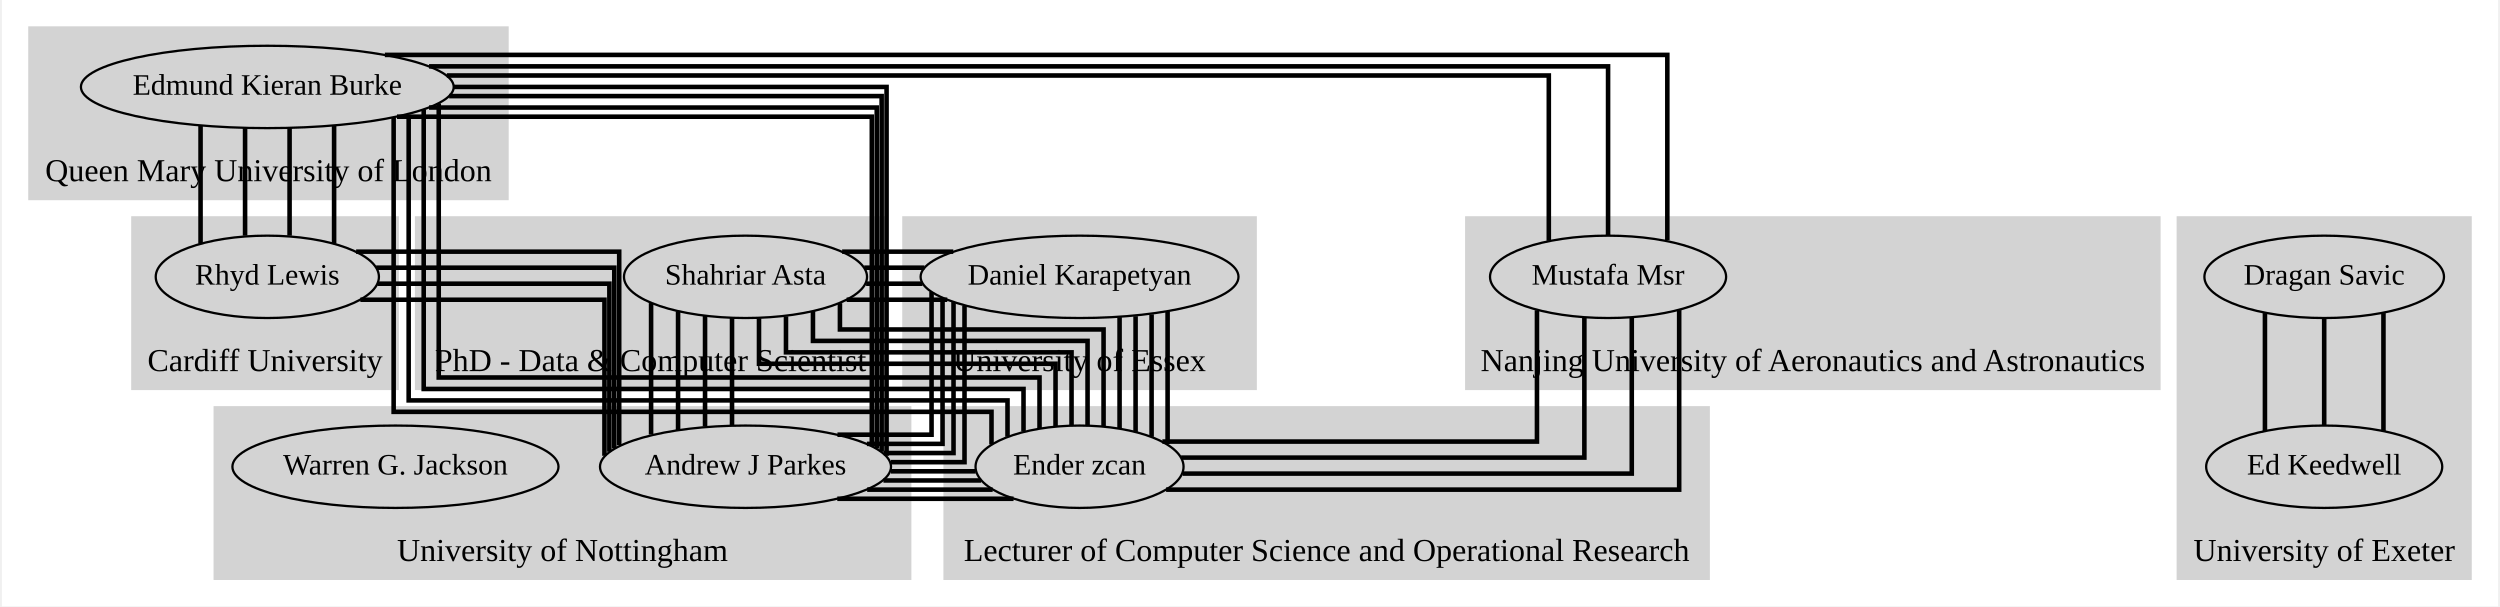
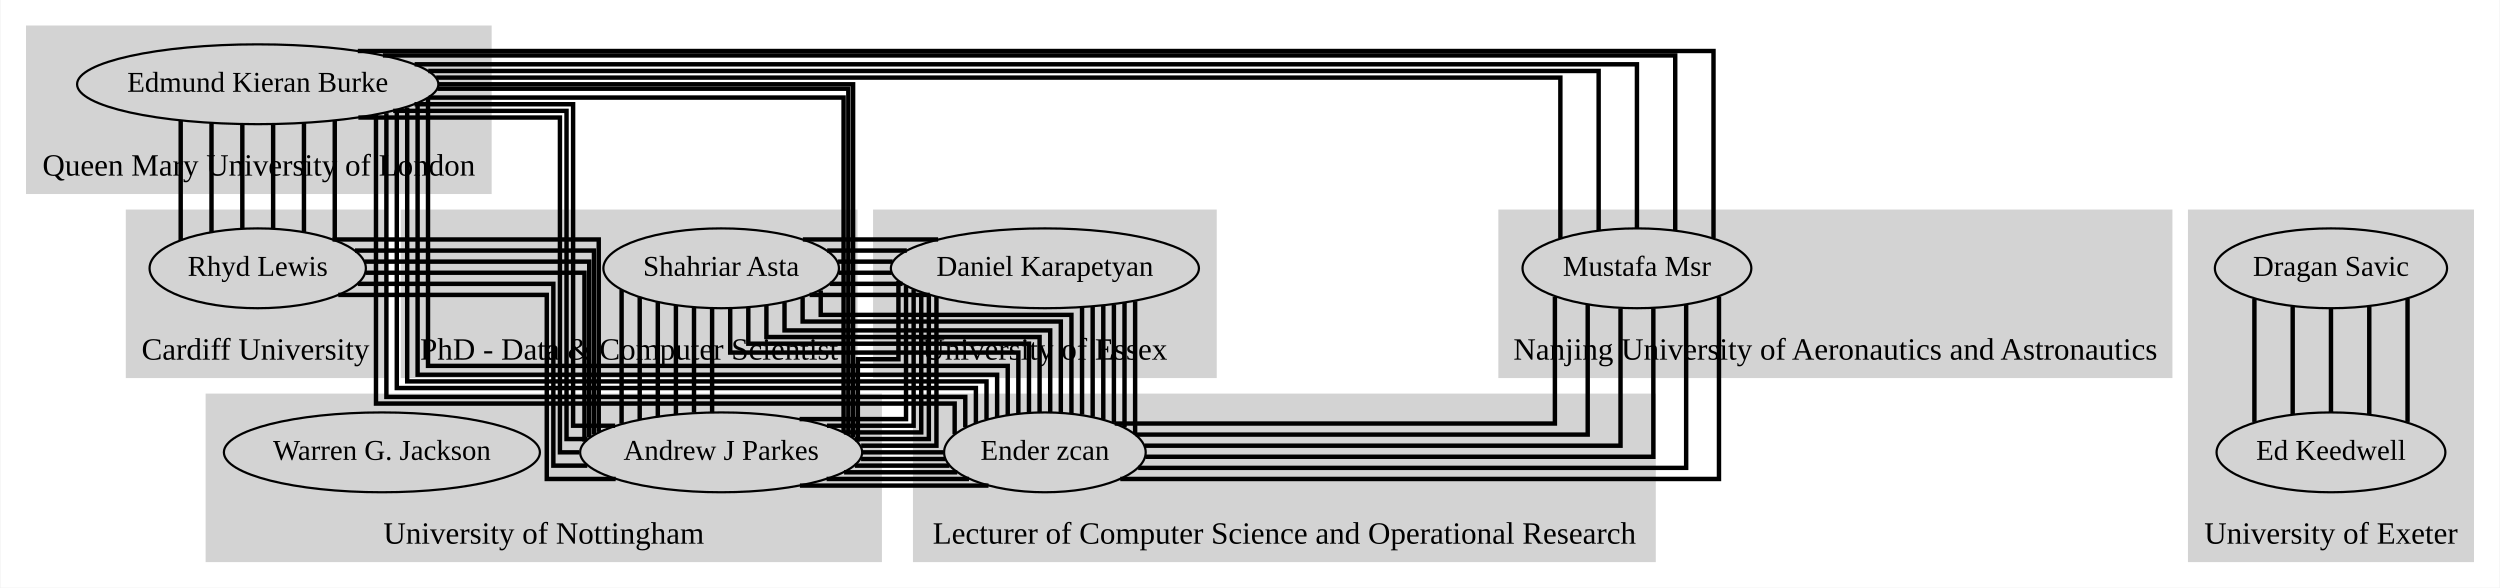
- <svg xmlns="http://www.w3.org/2000/svg" width="936pt" height="227pt" viewBox="0.00 0.00 936.00 227.35">
-   <g id="graph0" class="graph" transform="scale(0.857929 0.857929) rotate(0) translate(4 261)">
-     <polygon fill="white" stroke="none" points="-4,4 -4,-261 1087,-261 1087,4 -4,4" />
+ <svg xmlns="http://www.w3.org/2000/svg" width="936pt" height="220pt" viewBox="0.00 0.00 936.00 220.09">
+   <g id="graph0" class="graph" transform="scale(0.830524 0.830524) rotate(0) translate(4 261)">
+     <polygon fill="white" stroke="none" points="-4,4 -4,-261 1123,-261 1123,4 -4,4" />
    <g id="clust1" class="cluster">
      <polygon fill="lightgrey" stroke="lightgrey" points="408,-8 408,-83 742,-83 742,-8 408,-8" />
      <text text-anchor="middle" x="575" y="-15.8" font-family="Times New Roman,serif" font-size="14.00">Lecturer of Computer Science and Operational Research</text>
    </g>
+     <g id="clust4" class="cluster">
+       <polygon fill="lightgrey" stroke="lightgrey" points="8,-174 8,-249 217,-249 217,-174 8,-174" />
+       <text text-anchor="middle" x="112.5" y="-181.8" font-family="Times New Roman,serif" font-size="14.00">Queen Mary University of London</text>
+     </g>
+     <g id="clust3" class="cluster">
+       <polygon fill="lightgrey" stroke="lightgrey" points="983,-8 983,-166 1111,-166 1111,-8 983,-8" />
+       <text text-anchor="middle" x="1047" y="-15.8" font-family="Times New Roman,serif" font-size="14.00">University of Exeter</text>
+     </g>
+     <g id="clust2" class="cluster">
+       <polygon fill="lightgrey" stroke="lightgrey" points="89,-8 89,-83 393,-83 393,-8 89,-8" />
+       <text text-anchor="middle" x="241" y="-15.8" font-family="Times New Roman,serif" font-size="14.00">University of Nottingham</text>
+     </g>
    <g id="clust5" class="cluster">
      <polygon fill="lightgrey" stroke="lightgrey" points="177,-91 177,-166 382,-166 382,-91 177,-91" />
      <text text-anchor="middle" x="279.5" y="-98.8" font-family="Times New Roman,serif" font-size="14.00">PhD - Data &amp; Computer Scientist</text>
    </g>
    <g id="clust6" class="cluster">
      <polygon fill="lightgrey" stroke="lightgrey" points="390,-91 390,-166 544,-166 544,-91 390,-91" />
      <text text-anchor="middle" x="467" y="-98.8" font-family="Times New Roman,serif" font-size="14.00">University of Essex</text>
    </g>
-     <g id="clust4" class="cluster">
-       <polygon fill="lightgrey" stroke="lightgrey" points="8,-174 8,-249 217,-249 217,-174 8,-174" />
-       <text text-anchor="middle" x="112.5" y="-181.8" font-family="Times New Roman,serif" font-size="14.00">Queen Mary University of London</text>
-     </g>
-     <g id="clust2" class="cluster">
-       <polygon fill="lightgrey" stroke="lightgrey" points="89,-8 89,-83 393,-83 393,-8 89,-8" />
-       <text text-anchor="middle" x="241" y="-15.8" font-family="Times New Roman,serif" font-size="14.00">University of Nottingham</text>
-     </g>
-     <g id="clust3" class="cluster">
-       <polygon fill="lightgrey" stroke="lightgrey" points="947,-8 947,-166 1075,-166 1075,-8 947,-8" />
-       <text text-anchor="middle" x="1011" y="-15.8" font-family="Times New Roman,serif" font-size="14.00">University of Exeter</text>
-     </g>
    <g id="clust7" class="cluster">
-       <polygon fill="lightgrey" stroke="lightgrey" points="636,-91 636,-166 939,-166 939,-91 636,-91" />
-       <text text-anchor="middle" x="787.5" y="-98.8" font-family="Times New Roman,serif" font-size="14.00">Nanjing University of Aeronautics and Astronautics</text>
+       <polygon fill="lightgrey" stroke="lightgrey" points="672,-91 672,-166 975,-166 975,-91 672,-91" />
+       <text text-anchor="middle" x="823.5" y="-98.8" font-family="Times New Roman,serif" font-size="14.00">Nanjing University of Aeronautics and Astronautics</text>
    </g>
    <g id="clust8" class="cluster">
      <polygon fill="lightgrey" stroke="lightgrey" points="53,-91 53,-166 169,-166 169,-91 53,-91" />
      <text text-anchor="middle" x="111" y="-98.8" font-family="Times New Roman,serif" font-size="14.00">Cardiff University</text>
    </g>
    <g id="node1" class="node">
      <ellipse fill="lightgrey" stroke="black" cx="467" cy="-57" rx="45.461" ry="18" />
      <text text-anchor="middle" x="467" y="-53.6" font-family="Times New Roman,serif" font-size="13.00">Ender zcan</text>
    </g>
    <g id="node2" class="node">
      <ellipse fill="lightgrey" stroke="black" cx="321" cy="-57" rx="63.599" ry="18" />
      <text text-anchor="middle" x="321" y="-53.6" font-family="Times New Roman,serif" font-size="13.00">Andrew J Parkes</text>
    </g>
    <g id="edge2" class="edge">
-       <path fill="none" stroke="black" stroke-width="2" d="M438.155,-43C416.133,-43 385.523,-43 361.114,-43" />
+       <path fill="none" stroke="black" stroke-width="2" d="M441.569,-42C418.039,-42 382.832,-42 356.529,-42" />
    </g>
    <g id="edge6" class="edge">
-       <path fill="none" stroke="black" stroke-width="2" d="M421.605,-55C409.886,-55 397.054,-55 384.593,-55" />
+       <path fill="none" stroke="black" stroke-width="2" d="M421.205,-57C409.665,-57 397.066,-57 384.817,-57" />
    </g>
    <g id="edge10" class="edge">
+       <path fill="none" stroke="black" stroke-width="2" d="M422.004,-54C410.023,-54 396.855,-54 384.098,-54" />
+     </g>
+     <g id="edge14" class="edge">
      <path fill="none" stroke="black" stroke-width="2" d="M423.985,-51C410.611,-51 395.611,-51 381.286,-51" />
    </g>
-     <g id="edge14" class="edge">
-       <path fill="none" stroke="black" stroke-width="2" d="M429.021,-47C412.292,-47 392.347,-47 374.176,-47" />
+     <g id="edge18" class="edge">
+       <path fill="none" stroke="black" stroke-width="2" d="M427.49,-48C411.783,-48 393.434,-48 376.435,-48" />
+     </g>
+     <g id="edge22" class="edge">
+       <path fill="none" stroke="black" stroke-width="2" d="M432.769,-45C413.637,-45 389.5,-45 368.556,-45" />
    </g>
    <g id="node6" class="node">
      <ellipse fill="lightgrey" stroke="black" cx="112" cy="-223" rx="81.472" ry="18" />
      <text text-anchor="middle" x="112" y="-219.6" font-family="Times New Roman,serif" font-size="13.00">Edmund Kieran Burke</text>
    </g>
    <g id="edge1" class="edge">
-       <path fill="none" stroke="black" stroke-width="2" d="M449.507,-73.766C449.507,-84.336 449.507,-96 449.507,-96 449.507,-96 186.917,-96 186.917,-96 186.917,-96 186.917,-188.942 186.917,-215.808" />
+       <path fill="none" stroke="black" stroke-width="2" d="M450.244,-73.766C450.244,-84.336 450.244,-96 450.244,-96 450.244,-96 188.794,-96 188.794,-96 188.794,-96 188.794,-191.506 188.794,-216.875" />
    </g>
    <g id="edge5" class="edge">
-       <path fill="none" stroke="black" stroke-width="2" d="M435.513,-70.142C435.513,-77.815 435.513,-86 435.513,-86 435.513,-86 173.778,-86 173.778,-86 173.778,-86 173.778,-177.313 173.778,-210.842" />
+       <path fill="none" stroke="black" stroke-width="2" d="M431.094,-68.33C431.094,-74.944 431.094,-82 431.094,-82 431.094,-82 170.024,-82 170.024,-82 170.024,-82 170.024,-175.082 170.024,-209.988" />
    </g>
    <g id="edge9" class="edge">
-       <path fill="none" stroke="black" stroke-width="2" d="M442.51,-72.408C442.51,-81.404 442.51,-91 442.51,-91 442.51,-91 180.347,-91 180.347,-91 180.347,-91 180.347,-182.38 180.347,-213.079" />
+       <path fill="none" stroke="black" stroke-width="2" d="M440.669,-71.876C440.669,-80.232 440.669,-89 440.669,-89 440.669,-89 179.409,-89 179.409,-89 179.409,-89 179.409,-180.896 179.409,-212.485" />
    </g>
    <g id="edge13" class="edge">
-       <path fill="none" stroke="black" stroke-width="2" d="M428.516,-66.762C428.516,-73.406 428.516,-81 428.516,-81 428.516,-81 167.208,-81 167.208,-81 167.208,-81 167.208,-174.292 167.208,-209.641" />
+       <path fill="none" stroke="black" stroke-width="2" d="M445.457,-72.862C445.457,-82.122 445.457,-92 445.457,-92 445.457,-92 184.101,-92 184.101,-92 184.101,-92 184.101,-185.261 184.101,-214.405" />
+     </g>
+     <g id="edge17" class="edge">
+       <path fill="none" stroke="black" stroke-width="2" d="M426.307,-65.192C426.307,-71.447 426.307,-79 426.307,-79 426.307,-79 165.332,-79 165.332,-79 165.332,-79 165.332,-173.151 165.332,-209.193" />
+     </g>
+     <g id="edge21" class="edge">
+       <path fill="none" stroke="black" stroke-width="2" d="M435.882,-70.142C435.882,-77.815 435.882,-86 435.882,-86 435.882,-86 174.716,-86 174.716,-86 174.716,-86 174.716,-178.189 174.716,-211.319" />
    </g>
    <g id="node7" class="node">
      <ellipse fill="lightgrey" stroke="black" cx="321" cy="-140" rx="53.122" ry="18" />
      <text text-anchor="middle" x="321" y="-136.6" font-family="Times New Roman,serif" font-size="13.00">Shahriar Asta</text>
    </g>
    <g id="edge3" class="edge">
-       <path fill="none" stroke="black" stroke-width="2" d="M456.504,-74.527C456.504,-87.162 456.504,-102 456.504,-102 456.504,-102 326.896,-102 326.896,-102 326.896,-102 326.896,-112.103 326.896,-121.89" />
+       <path fill="none" stroke="black" stroke-width="2" d="M474.181,-75.022C474.181,-92.373 474.181,-116 474.181,-116 474.181,-116 357.734,-116 357.734,-116 357.734,-116 357.734,-121.273 357.734,-126.876" />
    </g>
    <g id="edge7" class="edge">
-       <path fill="none" stroke="black" stroke-width="2" d="M470.499,-75.009C470.499,-91.049 470.499,-112 470.499,-112 470.499,-112 350.478,-112 350.478,-112 350.478,-112 350.478,-118.359 350.478,-125.016" />
+       <path fill="none" stroke="black" stroke-width="2" d="M469.394,-75.009C469.394,-91.049 469.394,-112 469.394,-112 469.394,-112 349.571,-112 349.571,-112 349.571,-112 349.571,-118.152 349.571,-124.689" />
    </g>
    <g id="edge11" class="edge">
-       <path fill="none" stroke="black" stroke-width="2" d="M463.501,-75.051C463.501,-89.373 463.501,-107 463.501,-107 463.501,-107 338.687,-107 338.687,-107 338.687,-107 338.687,-114.742 338.687,-122.727" />
+       <path fill="none" stroke="black" stroke-width="2" d="M464.606,-75.187C464.606,-90.182 464.606,-109 464.606,-109 464.606,-109 341.408,-109 341.408,-109 341.408,-109 341.408,-115.812 341.408,-123.049" />
    </g>
    <g id="edge15" class="edge">
-       <path fill="none" stroke="black" stroke-width="2" d="M477.496,-74.677C477.496,-92.376 477.496,-117 477.496,-117 477.496,-117 362.27,-117 362.27,-117 362.27,-117 362.27,-122.75 362.27,-128.5" />
+       <path fill="none" stroke="black" stroke-width="2" d="M459.819,-74.968C459.819,-88.952 459.819,-106 459.819,-106 459.819,-106 333.245,-106 333.245,-106 333.245,-106 333.245,-113.977 333.245,-122.203" />
+     </g>
+     <g id="edge19" class="edge">
+       <path fill="none" stroke="black" stroke-width="2" d="M455.031,-74.527C455.031,-87.162 455.031,-102 455.031,-102 455.031,-102 325.082,-102 325.082,-102 325.082,-102 325.082,-112.103 325.082,-121.89" />
+     </g>
+     <g id="edge23" class="edge">
+       <path fill="none" stroke="black" stroke-width="2" d="M478.969,-74.601C478.969,-92.931 478.969,-119 478.969,-119 478.969,-119 365.898,-119 365.898,-119 365.898,-119 365.898,-124.583 365.898,-129.992" />
    </g>
    <g id="node9" class="node">
-       <ellipse fill="lightgrey" stroke="black" cx="698" cy="-140" rx="51.596" ry="18" />
-       <text text-anchor="middle" x="698" y="-136.6" font-family="Times New Roman,serif" font-size="13.00">Mustafa Msr</text>
+       <ellipse fill="lightgrey" stroke="black" cx="734" cy="-140" rx="51.596" ry="18" />
+       <text text-anchor="middle" x="734" y="-136.6" font-family="Times New Roman,serif" font-size="13.00">Mustafa Msr</text>
    </g>
    <g id="edge4" class="edge">
-       <path fill="none" stroke="black" stroke-width="2" d="M512.115,-54C581.973,-54 708.359,-54 708.359,-54 708.359,-54 708.359,-96.991 708.359,-122.181" />
+       <path fill="none" stroke="black" stroke-width="2" d="M500.988,-45C580.315,-45 770.998,-45 770.998,-45 770.998,-45 770.998,-101.257 770.998,-127.188" />
    </g>
    <g id="edge8" class="edge">
-       <path fill="none" stroke="black" stroke-width="2" d="M504.829,-47C577.406,-47 729.078,-47 729.078,-47 729.078,-47 729.078,-99.312 729.078,-125.469" />
+       <path fill="none" stroke="black" stroke-width="2" d="M509.052,-50C589.261,-50 756.199,-50 756.199,-50 756.199,-50 756.199,-97.51 756.199,-123.493" />
    </g>
    <g id="edge12" class="edge">
-       <path fill="none" stroke="black" stroke-width="2" d="M511.384,-61C575.815,-61 687.641,-61 687.641,-61 687.641,-61 687.641,-98.765 687.641,-122.074" />
+       <path fill="none" stroke="black" stroke-width="2" d="M498.499,-70C561.49,-70 697.002,-70 697.002,-70 697.002,-70 697.002,-106.953 697.002,-127.161" />
    </g>
    <g id="edge16" class="edge">
-       <path fill="none" stroke="black" stroke-width="2" d="M503.204,-68C560.816,-68 666.922,-68 666.922,-68 666.922,-68 666.922,-104.391 666.922,-125.43" />
-     </g>
-     <g id="edge17" class="edge">
-       <path fill="none" stroke="black" stroke-width="2" d="M376.208,-66.113C376.208,-99.051 376.208,-210 376.208,-210 376.208,-210 246.313,-210 168.679,-210" />
-     </g>
-     <g id="edge21" class="edge">
-       <path fill="none" stroke="black" stroke-width="2" d="M378.356,-65.001C378.356,-96.995 378.356,-214 378.356,-214 378.356,-214 261.589,-214 182.679,-214" />
+       <path fill="none" stroke="black" stroke-width="2" d="M512.312,-55C590.249,-55 741.4,-55 741.4,-55 741.4,-55 741.4,-97.023 741.4,-121.974" />
+     </g>
+     <g id="edge20" class="edge">
+       <path fill="none" stroke="black" stroke-width="2" d="M511.923,-60C586.224,-60 726.6,-60 726.6,-60 726.6,-60 726.6,-98.243 726.6,-121.847" />
+     </g>
+     <g id="edge24" class="edge">
+       <path fill="none" stroke="black" stroke-width="2" d="M507.974,-65C577.663,-65 711.801,-65 711.801,-65 711.801,-65 711.801,-101.668 711.801,-123.726" />
    </g>
    <g id="edge25" class="edge">
-       <path fill="none" stroke="black" stroke-width="2" d="M380.504,-63.551C380.504,-93.859 380.504,-219 380.504,-219 380.504,-219 270.645,-219 191.47,-219" />
+       <path fill="none" stroke="black" stroke-width="2" d="M273.185,-69C262.483,-69 254.23,-69 254.23,-69 254.23,-69 254.23,-214 254.23,-214 254.23,-214 218.395,-214 182.699,-214" />
    </g>
    <g id="edge29" class="edge">
-       <path fill="none" stroke="black" stroke-width="2" d="M382.652,-61.789C382.652,-89.007 382.652,-223 382.652,-223 382.652,-223 273.263,-223 193.571,-223" />
-     </g>
-     <g id="edge18" class="edge">
-       <path fill="none" stroke="black" stroke-width="2" d="M291.522,-73.003C291.522,-87.983 291.522,-110.2 291.522,-124.885" />
-     </g>
-     <g id="edge22" class="edge">
-       <path fill="none" stroke="black" stroke-width="2" d="M279.73,-71.08C279.73,-87.267 279.73,-113.53 279.73,-128.529" />
+       <path fill="none" stroke="black" stroke-width="2" d="M260.666,-63C254.965,-63 251.26,-63 251.26,-63 251.26,-63 251.26,-211 251.26,-211 251.26,-211 210.499,-211 173.082,-211" />
+     </g>
+     <g id="edge33" class="edge">
+       <path fill="none" stroke="black" stroke-width="2" d="M376.208,-66.061C376.208,-99.908 376.208,-217 376.208,-217 376.208,-217 267.115,-217 189.13,-217" />
+     </g>
+     <g id="edge37" class="edge">
+       <path fill="none" stroke="black" stroke-width="2" d="M380.504,-63.713C380.504,-94.769 380.504,-223 380.504,-223 380.504,-223 272.649,-223 193.654,-223" />
+     </g>
+     <g id="edge41" class="edge">
+       <path fill="none" stroke="black" stroke-width="2" d="M256.916,-57C251.646,-57 248.29,-57 248.29,-57 248.29,-57 248.29,-208 248.29,-208 248.29,-208 197.029,-208 157.383,-208" />
+     </g>
+     <g id="edge45" class="edge">
+       <path fill="none" stroke="black" stroke-width="2" d="M378.356,-64.91C378.356,-97.67 378.356,-221 378.356,-221 378.356,-221 271.364,-221 193,-221" />
    </g>
    <g id="edge26" class="edge">
-       <path fill="none" stroke="black" stroke-width="2" d="M315.104,-75.01C315.104,-88.932 315.104,-108.112 315.104,-122.025" />
+       <path fill="none" stroke="black" stroke-width="2" d="M292.429,-73.398C292.429,-88.327 292.429,-110.198 292.429,-124.755" />
    </g>
    <g id="edge30" class="edge">
-       <path fill="none" stroke="black" stroke-width="2" d="M303.313,-74.602C303.313,-88.878 303.313,-108.877 303.313,-122.991" />
+       <path fill="none" stroke="black" stroke-width="2" d="M300.592,-74.198C300.592,-88.537 300.592,-108.854 300.592,-123.108" />
+     </g>
+     <g id="edge34" class="edge">
+       <path fill="none" stroke="black" stroke-width="2" d="M308.755,-75.01C308.755,-89.027 308.755,-108.375 308.755,-122.311" />
+     </g>
+     <g id="edge38" class="edge">
+       <path fill="none" stroke="black" stroke-width="2" d="M316.918,-75.01C316.918,-88.932 316.918,-108.112 316.918,-122.025" />
+     </g>
+     <g id="edge42" class="edge">
+       <path fill="none" stroke="black" stroke-width="2" d="M276.102,-69.969C276.102,-86.656 276.102,-115.272 276.102,-130.235" />
+     </g>
+     <g id="edge46" class="edge">
+       <path fill="none" stroke="black" stroke-width="2" d="M284.266,-71.839C284.266,-87.506 284.266,-111.965 284.266,-126.929" />
    </g>
    <g id="node8" class="node">
      <ellipse fill="lightgrey" stroke="black" cx="467" cy="-140" rx="69.469" ry="18" />
      <text text-anchor="middle" x="467" y="-136.6" font-family="Times New Roman,serif" font-size="13.00">Daniel Karapetyan</text>
    </g>
-     <g id="edge19" class="edge">
-       <path fill="none" stroke="black" stroke-width="2" d="M381.391,-63C398.183,-63 411.918,-63 411.918,-63 411.918,-63 411.918,-107.677 411.918,-128.968" />
-     </g>
-     <g id="edge23" class="edge">
-       <path fill="none" stroke="black" stroke-width="2" d="M384.579,-59C402.259,-59 416.719,-59 416.719,-59 416.719,-59 416.719,-104.563 416.719,-127.344" />
-     </g>
    <g id="edge27" class="edge">
-       <path fill="none" stroke="black" stroke-width="2" d="M374.068,-67C391.79,-67 407.117,-67 407.117,-67 407.117,-67 407.117,-111.111 407.117,-130.754" />
+       <path fill="none" stroke="black" stroke-width="2" d="M381.376,-63C399.499,-63 414.661,-63 414.661,-63 414.661,-63 414.661,-106.313 414.661,-127.969" />
    </g>
    <g id="edge31" class="edge">
-       <path fill="none" stroke="black" stroke-width="2" d="M361.182,-71C381.668,-71 402.316,-71 402.316,-71 402.316,-71 402.316,-116.114 402.316,-133.384" />
+       <path fill="none" stroke="black" stroke-width="2" d="M376.346,-66C395.024,-66 411.232,-66 411.232,-66 411.232,-66 411.232,-108.497 411.232,-129.081" />
+     </g>
+     <g id="edge35" class="edge">
+       <path fill="none" stroke="black" stroke-width="2" d="M384.133,-60C402.677,-60 418.09,-60 418.09,-60 418.09,-60 418.09,-104.532 418.09,-127.147" />
+     </g>
+     <g id="edge39" class="edge">
+       <path fill="none" stroke="black" stroke-width="2" d="M368.718,-69C388.889,-69 407.803,-69 407.803,-69 407.803,-69 407.803,-111.045 407.803,-130.425" />
+     </g>
+     <g id="edge43" class="edge">
+       <path fill="none" stroke="black" stroke-width="2" d="M356.358,-72C379.082,-72 404.374,-72 404.374,-72 404.374,-72 404.374,-114.338 404.374,-132.2" />
+     </g>
+     <g id="edge47" class="edge">
+       <path fill="none" stroke="black" stroke-width="2" d="M382.652,-61.818C382.652,-72.85 382.652,-99 382.652,-99 382.652,-99 400.945,-99 400.945,-99 400.945,-99 400.945,-123.033 400.945,-134.299" />
    </g>
    <g id="node10" class="node">
      <ellipse fill="lightgrey" stroke="black" cx="112" cy="-140" rx="48.779" ry="18" />
      <text text-anchor="middle" x="112" y="-136.6" font-family="Times New Roman,serif" font-size="13.00">Rhyd Lewis</text>
    </g>
-     <g id="edge20" class="edge">
-       <path fill="none" stroke="black" stroke-width="2" d="M261.496,-63.547C261.496,-82.653 261.496,-137 261.496,-137 261.496,-137 203.827,-137 160.124,-137" />
-     </g>
-     <g id="edge24" class="edge">
-       <path fill="none" stroke="black" stroke-width="2" d="M259.348,-61.79C259.348,-78.03 259.348,-130 259.348,-130 259.348,-130 196.268,-130 152.654,-130" />
-     </g>
    <g id="edge28" class="edge">
-       <path fill="none" stroke="black" stroke-width="2" d="M265.792,-66.357C265.792,-90.133 265.792,-151 265.792,-151 265.792,-151 196.368,-151 150.808,-151" />
+       <path fill="none" stroke="black" stroke-width="2" d="M263.644,-65.076C263.644,-87.347 263.644,-148 263.644,-148 263.644,-148 200.648,-148 155.862,-148" />
    </g>
    <g id="edge32" class="edge">
-       <path fill="none" stroke="black" stroke-width="2" d="M263.644,-65.029C263.644,-86.566 263.644,-144 263.644,-144 263.644,-144 204.037,-144 159.565,-144" />
+       <path fill="none" stroke="black" stroke-width="2" d="M261.496,-63.748C261.496,-84.022 261.496,-143 261.496,-143 261.496,-143 203.827,-143 160.124,-143" />
+     </g>
+     <g id="edge36" class="edge">
+       <path fill="none" stroke="black" stroke-width="2" d="M259.348,-61.824C259.348,-79.262 259.348,-138 259.348,-138 259.348,-138 203.575,-138 160.656,-138" />
+     </g>
+     <g id="edge40" class="edge">
+       <path fill="none" stroke="black" stroke-width="2" d="M273.434,-45C256.871,-45 242.35,-45 242.35,-45 242.35,-45 242.35,-128 242.35,-128 242.35,-128 186.879,-128 148.31,-128" />
+     </g>
+     <g id="edge44" class="edge">
+       <path fill="none" stroke="black" stroke-width="2" d="M265.792,-66.205C265.792,-90.233 265.792,-153 265.792,-153 265.792,-153 191.021,-153 145.75,-153" />
+     </g>
+     <g id="edge48" class="edge">
+       <path fill="none" stroke="black" stroke-width="2" d="M260.635,-51C251.643,-51 245.32,-51 245.32,-51 245.32,-51 245.32,-133 245.32,-133 245.32,-133 195.813,-133 157.136,-133" />
    </g>
    <g id="node3" class="node">
      <ellipse fill="lightgrey" stroke="black" cx="168" cy="-57" rx="71.259" ry="18" />
      <text text-anchor="middle" x="168" y="-53.6" font-family="Times New Roman,serif" font-size="13.00">Warren G. Jackson</text>
    </g>
    <g id="node4" class="node">
-       <ellipse fill="lightgrey" stroke="black" cx="1011" cy="-57" rx="51.596" ry="18" />
-       <text text-anchor="middle" x="1011" y="-53.6" font-family="Times New Roman,serif" font-size="13.00">Ed Keedwell</text>
+       <ellipse fill="lightgrey" stroke="black" cx="1047" cy="-57" rx="51.596" ry="18" />
+       <text text-anchor="middle" x="1047" y="-53.6" font-family="Times New Roman,serif" font-size="13.00">Ed Keedwell</text>
    </g>
    <g id="node5" class="node">
-       <ellipse fill="lightgrey" stroke="black" cx="1011" cy="-140" rx="52.358" ry="18" />
-       <text text-anchor="middle" x="1011" y="-136.6" font-family="Times New Roman,serif" font-size="13.00">Dragan Savic</text>
-     </g>
-     <g id="edge33" class="edge">
-       <path fill="none" stroke="black" stroke-width="2" d="M985.101,-72.612C985.101,-87.357 985.101,-109.362 985.101,-124.176" />
-     </g>
-     <g id="edge34" class="edge">
-       <path fill="none" stroke="black" stroke-width="2" d="M1011,-75.01C1011,-88.836 1011,-107.85 1011,-121.739" />
-     </g>
-     <g id="edge35" class="edge">
-       <path fill="none" stroke="black" stroke-width="2" d="M1036.9,-72.612C1036.9,-87.357 1036.9,-109.362 1036.9,-124.176" />
-     </g>
-     <g id="edge36" class="edge">
-       <path fill="none" stroke="black" stroke-width="2" d="M363.229,-151C378.388,-151 395.714,-151 411.81,-151" />
-     </g>
-     <g id="edge37" class="edge">
-       <path fill="none" stroke="black" stroke-width="2" d="M365.201,-130C379.049,-130 394.544,-130 409.186,-130" />
-     </g>
-     <g id="edge38" class="edge">
-       <path fill="none" stroke="black" stroke-width="2" d="M373.709,-137C381.714,-137 390.072,-137 398.355,-137" />
-     </g>
-     <g id="edge39" class="edge">
-       <path fill="none" stroke="black" stroke-width="2" d="M372.885,-144C381.409,-144 390.354,-144 399.196,-144" />
-     </g>
-     <g id="edge40" class="edge">
-       <path fill="none" stroke="black" stroke-width="2" d="M505.484,-124.777C505.484,-107.929 505.484,-81.265 505.484,-66.919" />
-     </g>
-     <g id="edge41" class="edge">
-       <path fill="none" stroke="black" stroke-width="2" d="M498.487,-123.602C498.487,-107.917 498.487,-84.569 498.487,-70.091" />
-     </g>
-     <g id="edge42" class="edge">
-       <path fill="none" stroke="black" stroke-width="2" d="M491.49,-122.802C491.49,-107.893 491.49,-86.522 491.49,-72.222" />
-     </g>
-     <g id="edge43" class="edge">
-       <path fill="none" stroke="black" stroke-width="2" d="M484.493,-122.398C484.493,-108.027 484.493,-87.856 484.493,-73.728" />
-     </g>
-     <g id="edge44" class="edge">
-       <path fill="none" stroke="black" stroke-width="2" d="M723.899,-156.018C723.899,-183.568 723.899,-237 723.899,-237 723.899,-237 310.672,-237 163.38,-237" />
-     </g>
-     <g id="edge45" class="edge">
-       <path fill="none" stroke="black" stroke-width="2" d="M698,-158.176C698,-184.988 698,-232 698,-232 698,-232 338.543,-232 182.685,-232" />
-     </g>
-     <g id="edge46" class="edge">
-       <path fill="none" stroke="black" stroke-width="2" d="M672.101,-155.733C672.101,-181.045 672.101,-228 672.101,-228 672.101,-228 344.617,-228 190.469,-228" />
-     </g>
-     <g id="edge47" class="edge">
-       <path fill="none" stroke="black" stroke-width="2" d="M141.183,-154.457C141.183,-168.856 141.183,-190.946 141.183,-206.135" />
-     </g>
-     <g id="edge48" class="edge">
-       <path fill="none" stroke="black" stroke-width="2" d="M121.728,-158.01C121.728,-171.932 121.728,-191.112 121.728,-205.025" />
+       <ellipse fill="lightgrey" stroke="black" cx="1047" cy="-140" rx="52.358" ry="18" />
+       <text text-anchor="middle" x="1047" y="-136.6" font-family="Times New Roman,serif" font-size="13.00">Dragan Savic</text>
    </g>
    <g id="edge49" class="edge">
-       <path fill="none" stroke="black" stroke-width="2" d="M102.272,-158.01C102.272,-171.932 102.272,-191.112 102.272,-205.025" />
+       <path fill="none" stroke="black" stroke-width="2" d="M1012.47,-70.706C1012.47,-86.084 1012.47,-110.887 1012.47,-126.274" />
    </g>
    <g id="edge50" class="edge">
-       <path fill="none" stroke="black" stroke-width="2" d="M82.817,-154.457C82.817,-168.856 82.817,-190.946 82.817,-206.135" />
+       <path fill="none" stroke="black" stroke-width="2" d="M1029.73,-74.198C1029.73,-88.442 1029.73,-108.586 1029.73,-122.824" />
+     </g>
+     <g id="edge51" class="edge">
+       <path fill="none" stroke="black" stroke-width="2" d="M1047,-75.01C1047,-88.836 1047,-107.85 1047,-121.739" />
+     </g>
+     <g id="edge52" class="edge">
+       <path fill="none" stroke="black" stroke-width="2" d="M1064.27,-74.198C1064.27,-88.442 1064.27,-108.586 1064.27,-122.824" />
+     </g>
+     <g id="edge53" class="edge">
+       <path fill="none" stroke="black" stroke-width="2" d="M1081.53,-70.706C1081.53,-86.084 1081.53,-110.887 1081.53,-126.274" />
+     </g>
+     <g id="edge54" class="edge">
+       <path fill="none" stroke="black" stroke-width="2" d="M357.842,-153C376.342,-153 398.987,-153 418.846,-153" />
+     </g>
+     <g id="edge55" class="edge">
+       <path fill="none" stroke="black" stroke-width="2" d="M368.806,-148C380.282,-148 392.706,-148 404.732,-148" />
+     </g>
+     <g id="edge56" class="edge">
+       <path fill="none" stroke="black" stroke-width="2" d="M373.709,-143C381.714,-143 390.072,-143 398.355,-143" />
+     </g>
+     <g id="edge57" class="edge">
+       <path fill="none" stroke="black" stroke-width="2" d="M374.122,-138C381.868,-138 389.937,-138 397.942,-138" />
+     </g>
+     <g id="edge58" class="edge">
+       <path fill="none" stroke="black" stroke-width="2" d="M370.022,-133C380.543,-133 391.811,-133 402.809,-133" />
+     </g>
+     <g id="edge59" class="edge">
+       <path fill="none" stroke="black" stroke-width="2" d="M360.895,-128C377.612,-128 397.268,-128 415.089,-128" />
+     </g>
+     <g id="edge60" class="edge">
+       <path fill="none" stroke="black" stroke-width="2" d="M507.693,-125.161C507.693,-107.629 507.693,-79.087 507.693,-65.162" />
+     </g>
+     <g id="edge61" class="edge">
+       <path fill="none" stroke="black" stroke-width="2" d="M502.906,-124.388C502.906,-108.047 502.906,-82.788 502.906,-68.283" />
+     </g>
+     <g id="edge62" class="edge">
+       <path fill="none" stroke="black" stroke-width="2" d="M498.118,-123.602C498.118,-108.011 498.118,-84.85 498.118,-70.354" />
+     </g>
+     <g id="edge63" class="edge">
+       <path fill="none" stroke="black" stroke-width="2" d="M493.331,-123.204C493.331,-108.14 493.331,-86.25 493.331,-71.824" />
+     </g>
+     <g id="edge64" class="edge">
+       <path fill="none" stroke="black" stroke-width="2" d="M488.543,-122.802C488.543,-108.178 488.543,-87.336 488.543,-73.049" />
+     </g>
+     <g id="edge65" class="edge">
+       <path fill="none" stroke="black" stroke-width="2" d="M483.756,-122.398C483.756,-108.122 483.756,-88.123 483.756,-74.009" />
+     </g>
+     <g id="edge66" class="edge">
+       <path fill="none" stroke="black" stroke-width="2" d="M734,-158.176C734,-184.988 734,-232 734,-232 734,-232 345.771,-232 182.746,-232" />
+     </g>
+     <g id="edge67" class="edge">
+       <path fill="none" stroke="black" stroke-width="2" d="M716.734,-157.16C716.734,-183.022 716.734,-229 716.734,-229 716.734,-229 351.774,-229 188.897,-229" />
+     </g>
+     <g id="edge68" class="edge">
+       <path fill="none" stroke="black" stroke-width="2" d="M768.532,-153.626C768.532,-180.554 768.532,-238 768.532,-238 768.532,-238 305.455,-238 157.126,-238" />
+     </g>
+     <g id="edge69" class="edge">
+       <path fill="none" stroke="black" stroke-width="2" d="M699.468,-153.438C699.468,-177.625 699.468,-226 699.468,-226 699.468,-226 353.346,-226 192.453,-226" />
+     </g>
+     <g id="edge70" class="edge">
+       <path fill="none" stroke="black" stroke-width="2" d="M751.266,-157.163C751.266,-184.776 751.266,-236 751.266,-236 751.266,-236 324.673,-236 168.45,-236" />
+     </g>
+     <g id="edge71" class="edge">
+       <path fill="none" stroke="black" stroke-width="2" d="M146.742,-152.606C146.742,-167.027 146.742,-190.69 146.742,-206.551" />
+     </g>
+     <g id="edge72" class="edge">
+       <path fill="none" stroke="black" stroke-width="2" d="M132.845,-156.398C132.845,-170.571 132.845,-191.001 132.845,-205.49" />
+     </g>
+     <g id="edge73" class="edge">
+       <path fill="none" stroke="black" stroke-width="2" d="M118.948,-158.01C118.948,-171.932 118.948,-191.112 118.948,-205.025" />
+     </g>
+     <g id="edge74" class="edge">
+       <path fill="none" stroke="black" stroke-width="2" d="M105.052,-158.01C105.052,-171.932 105.052,-191.112 105.052,-205.025" />
+     </g>
+     <g id="edge75" class="edge">
+       <path fill="none" stroke="black" stroke-width="2" d="M91.155,-156.398C91.155,-170.571 91.155,-191.001 91.155,-205.49" />
+     </g>
+     <g id="edge76" class="edge">
+       <path fill="none" stroke="black" stroke-width="2" d="M77.258,-152.606C77.258,-167.027 77.258,-190.69 77.258,-206.551" />
    </g>
  </g>
</svg>
